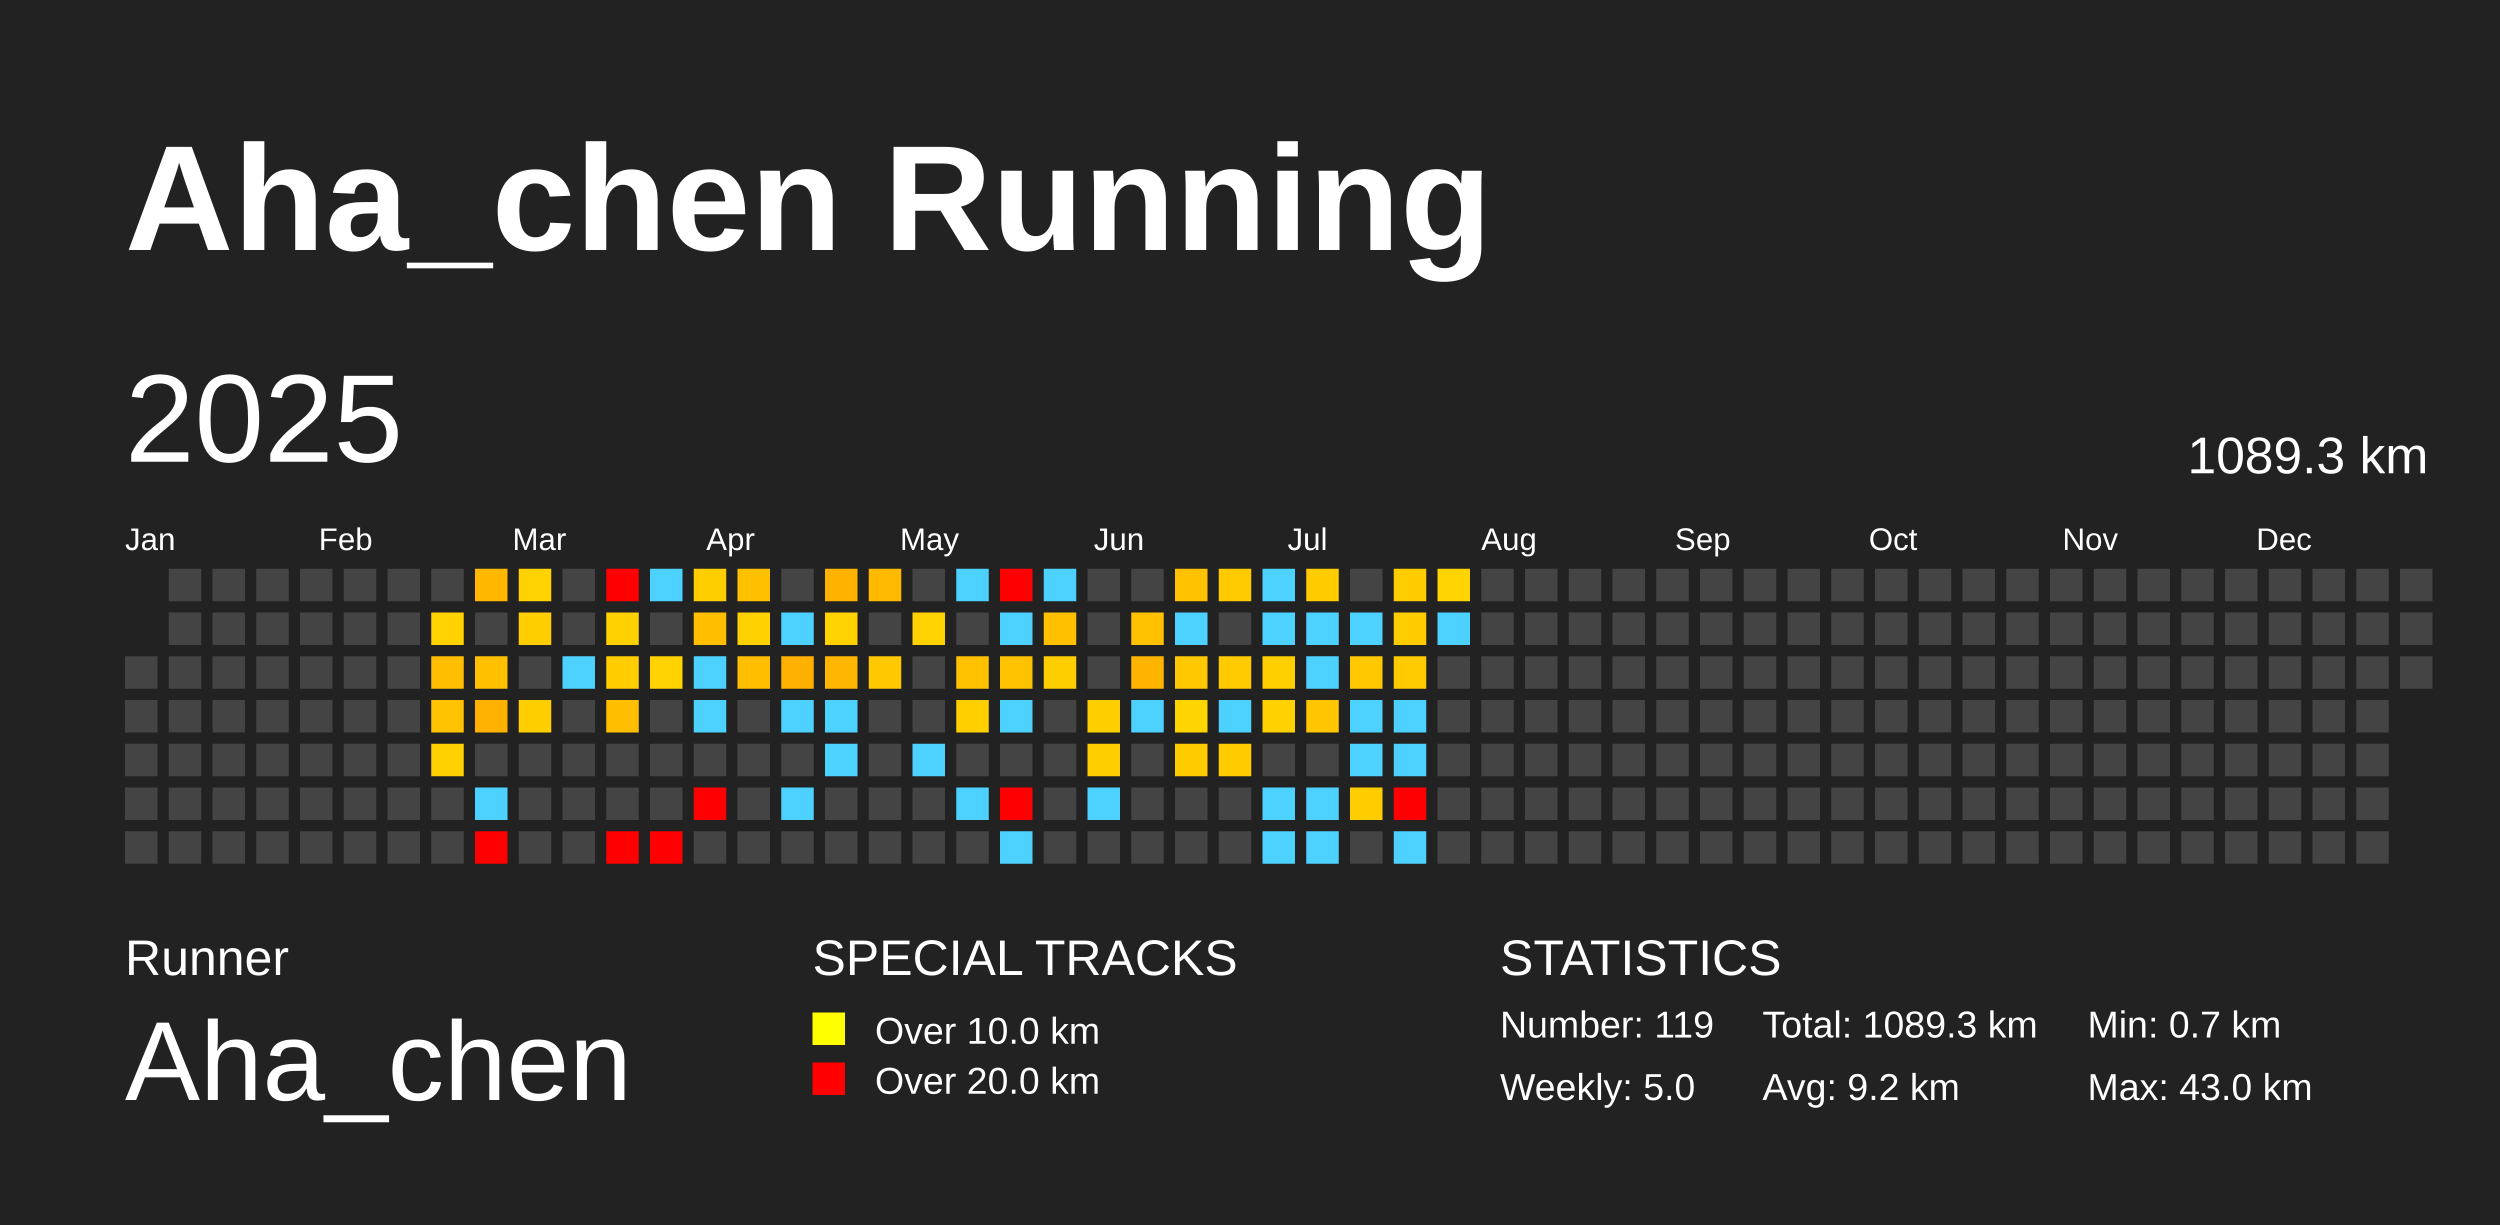
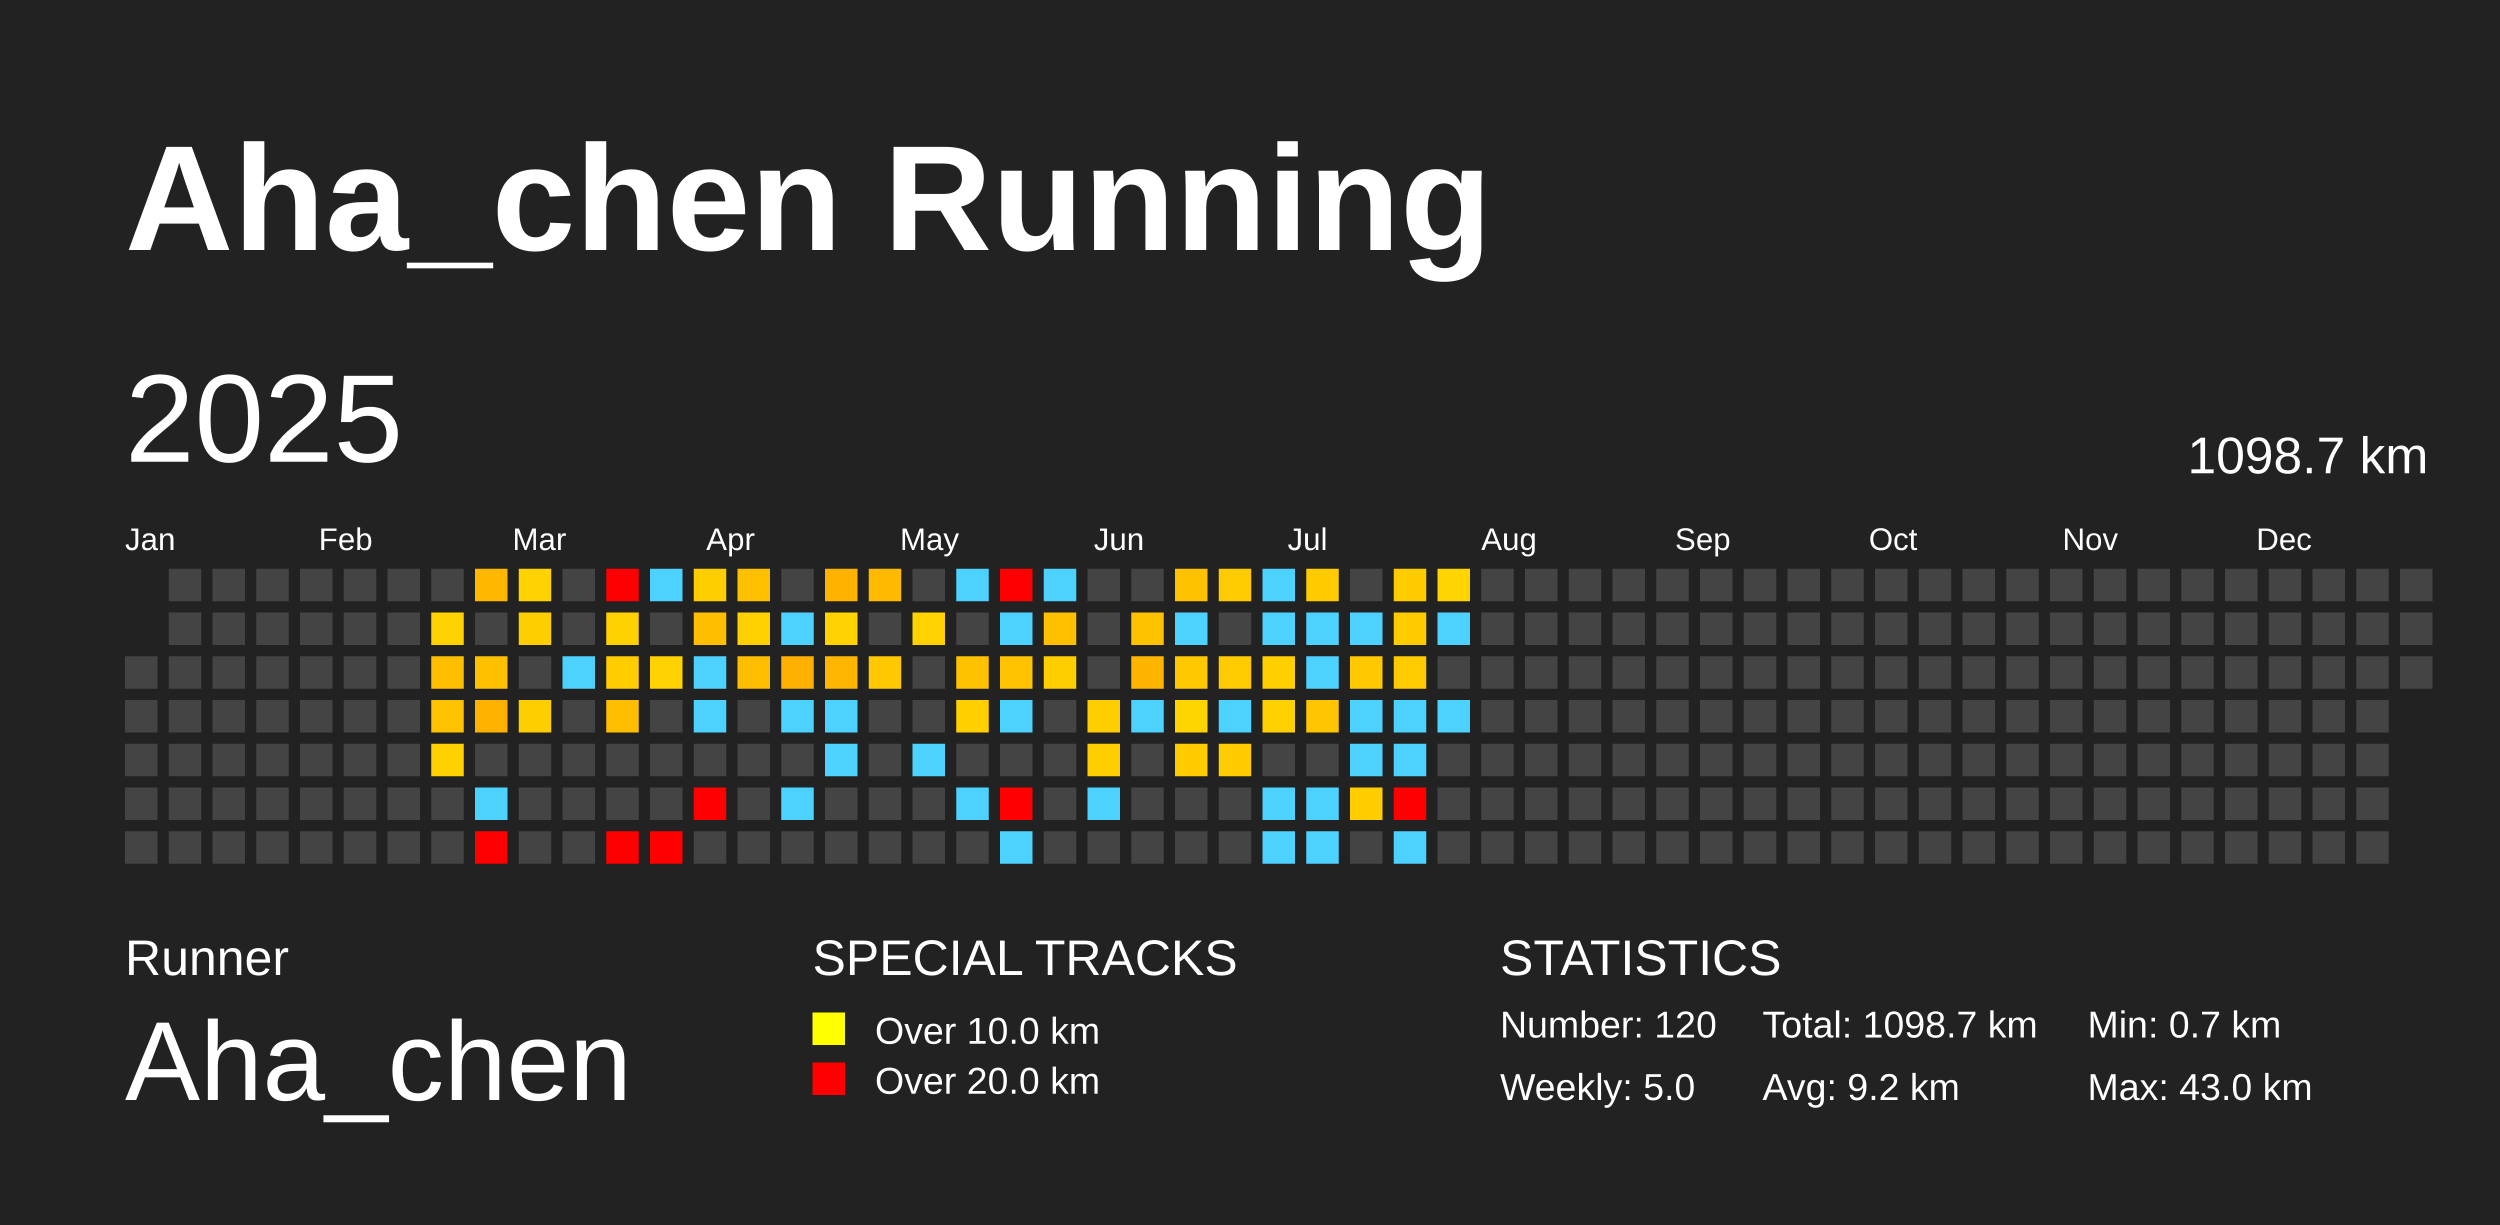
<svg xmlns="http://www.w3.org/2000/svg" baseProfile="full" height="98mm" version="1.1" viewBox="0,0,200,98" width="200mm">
  <defs />
  <rect fill="#222222" height="98" width="200" x="0" y="0" />
  <text fill="#FFFFFF" style="font-size:12px; font-family:Arial; font-weight:bold;" x="10" y="20">Aha_chen Running</text>
  <text fill="#FFFFFF" style="font-size:4px; font-family:Arial" x="10" y="78">Runner</text>
  <text fill="#FFFFFF" style="font-size:9px; font-family:Arial" x="10" y="88">Aha_chen</text>
  <text fill="#FFFFFF" style="font-size:4px; font-family:Arial" x="65" y="78">SPECIAL TRACKS</text>
  <rect fill="yellow" height="2.6" width="2.6" x="65" y="81" />
  <text fill="#FFFFFF" style="font-size:3px; font-family:Arial" x="70" y="83.5">Over 10.0 km</text>
  <rect fill="red" height="2.6" width="2.6" x="65" y="85" />
  <text fill="#FFFFFF" style="font-size:3px; font-family:Arial" x="70" y="87.5">Over 20.0 km</text>
  <text fill="#FFFFFF" style="font-size:4px; font-family:Arial" x="120" y="78">STATISTICS</text>
-   <text fill="#FFFFFF" style="font-size:3px; font-family:Arial" x="120" y="83">Number: 119</text>
+   <text fill="#FFFFFF" style="font-size:3px; font-family:Arial" x="120" y="83">Number: 120</text>
  <text fill="#FFFFFF" style="font-size:3px; font-family:Arial" x="120" y="88">Weekly: 5.0</text>
-   <text fill="#FFFFFF" style="font-size:3px; font-family:Arial" x="141" y="83">Total: 1089.3 km</text>
+   <text fill="#FFFFFF" style="font-size:3px; font-family:Arial" x="141" y="83">Total: 1098.7 km</text>
  <text fill="#FFFFFF" style="font-size:3px; font-family:Arial" x="141" y="88">Avg: 9.2 km</text>
  <text fill="#FFFFFF" style="font-size:3px; font-family:Arial" x="167" y="83">Min: 0.7 km</text>
  <text fill="#FFFFFF" style="font-size:3px; font-family:Arial" x="167" y="88">Max: 43.0 km</text>
  <text dominant-baseline="hanging" fill="#FFFFFF" style="font-size:10.0px; font-family:Arial;" x="10" y="30">2025</text>
-   <text dominant-baseline="hanging" fill="#FFFFFF" style="font-size:4.125px; font-family:Arial;" x="175" y="35">1089.3 km</text>
+   <text dominant-baseline="hanging" fill="#FFFFFF" style="font-size:4.125px; font-family:Arial;" x="175" y="35">1098.7 km</text>
  <text fill="#FFFFFF" style="font-size:2.5px; font-family:Arial" x="10.0" y="44">Jan</text>
  <text fill="#FFFFFF" style="font-size:2.5px; font-family:Arial" x="25.5" y="44">Feb</text>
  <text fill="#FFFFFF" style="font-size:2.5px; font-family:Arial" x="41.0" y="44">Mar</text>
  <text fill="#FFFFFF" style="font-size:2.5px; font-family:Arial" x="56.5" y="44">Apr</text>
  <text fill="#FFFFFF" style="font-size:2.5px; font-family:Arial" x="72.0" y="44">May</text>
  <text fill="#FFFFFF" style="font-size:2.5px; font-family:Arial" x="87.5" y="44">Jun</text>
  <text fill="#FFFFFF" style="font-size:2.5px; font-family:Arial" x="103.0" y="44">Jul</text>
  <text fill="#FFFFFF" style="font-size:2.5px; font-family:Arial" x="118.5" y="44">Aug</text>
  <text fill="#FFFFFF" style="font-size:2.5px; font-family:Arial" x="134.0" y="44">Sep</text>
  <text fill="#FFFFFF" style="font-size:2.5px; font-family:Arial" x="149.5" y="44">Oct</text>
  <text fill="#FFFFFF" style="font-size:2.5px; font-family:Arial" x="165.0" y="44">Nov</text>
  <text fill="#FFFFFF" style="font-size:2.5px; font-family:Arial" x="180.5" y="44">Dec</text>
  <rect fill="#444444" height="2.6" width="2.6" x="10.0" y="52.5" />
  <rect fill="#444444" height="2.6" width="2.6" x="10.0" y="56.0" />
  <rect fill="#444444" height="2.6" width="2.6" x="10.0" y="59.5" />
  <rect fill="#444444" height="2.6" width="2.6" x="10.0" y="63.0" />
  <rect fill="#444444" height="2.6" width="2.6" x="10.0" y="66.5" />
  <rect fill="#444444" height="2.6" width="2.6" x="13.5" y="45.5" />
  <rect fill="#444444" height="2.6" width="2.6" x="13.5" y="49.0" />
  <rect fill="#444444" height="2.6" width="2.6" x="13.5" y="52.5" />
  <rect fill="#444444" height="2.6" width="2.6" x="13.5" y="56.0" />
  <rect fill="#444444" height="2.6" width="2.6" x="13.5" y="59.5" />
  <rect fill="#444444" height="2.6" width="2.6" x="13.5" y="63.0" />
  <rect fill="#444444" height="2.6" width="2.6" x="13.5" y="66.5" />
  <rect fill="#444444" height="2.6" width="2.6" x="17.0" y="45.5" />
  <rect fill="#444444" height="2.6" width="2.6" x="17.0" y="49.0" />
  <rect fill="#444444" height="2.6" width="2.6" x="17.0" y="52.5" />
  <rect fill="#444444" height="2.6" width="2.6" x="17.0" y="56.0" />
  <rect fill="#444444" height="2.6" width="2.6" x="17.0" y="59.5" />
  <rect fill="#444444" height="2.6" width="2.6" x="17.0" y="63.0" />
  <rect fill="#444444" height="2.6" width="2.6" x="17.0" y="66.5" />
  <rect fill="#444444" height="2.6" width="2.6" x="20.5" y="45.5" />
  <rect fill="#444444" height="2.6" width="2.6" x="20.5" y="49.0" />
  <rect fill="#444444" height="2.6" width="2.6" x="20.5" y="52.5" />
  <rect fill="#444444" height="2.6" width="2.6" x="20.5" y="56.0" />
  <rect fill="#444444" height="2.6" width="2.6" x="20.5" y="59.5" />
  <rect fill="#444444" height="2.6" width="2.6" x="20.5" y="63.0" />
  <rect fill="#444444" height="2.6" width="2.6" x="20.5" y="66.5" />
  <rect fill="#444444" height="2.6" width="2.6" x="24.0" y="45.5" />
  <rect fill="#444444" height="2.6" width="2.6" x="24.0" y="49.0" />
  <rect fill="#444444" height="2.6" width="2.6" x="24.0" y="52.5" />
  <rect fill="#444444" height="2.6" width="2.6" x="24.0" y="56.0" />
  <rect fill="#444444" height="2.6" width="2.6" x="24.0" y="59.5" />
  <rect fill="#444444" height="2.6" width="2.6" x="24.0" y="63.0" />
  <rect fill="#444444" height="2.6" width="2.6" x="24.0" y="66.5" />
  <rect fill="#444444" height="2.6" width="2.6" x="27.5" y="45.5" />
  <rect fill="#444444" height="2.6" width="2.6" x="27.5" y="49.0" />
  <rect fill="#444444" height="2.6" width="2.6" x="27.5" y="52.5" />
  <rect fill="#444444" height="2.6" width="2.6" x="27.5" y="56.0" />
  <rect fill="#444444" height="2.6" width="2.6" x="27.5" y="59.5" />
  <rect fill="#444444" height="2.6" width="2.6" x="27.5" y="63.0" />
  <rect fill="#444444" height="2.6" width="2.6" x="27.5" y="66.5" />
  <rect fill="#444444" height="2.6" width="2.6" x="31.0" y="45.5" />
  <rect fill="#444444" height="2.6" width="2.6" x="31.0" y="49.0" />
  <rect fill="#444444" height="2.6" width="2.6" x="31.0" y="52.5" />
  <rect fill="#444444" height="2.6" width="2.6" x="31.0" y="56.0" />
  <rect fill="#444444" height="2.6" width="2.6" x="31.0" y="59.5" />
  <rect fill="#444444" height="2.6" width="2.6" x="31.0" y="63.0" />
  <rect fill="#444444" height="2.6" width="2.6" x="31.0" y="66.5" />
  <rect fill="#444444" height="2.6" width="2.6" x="34.5" y="45.5" />
  <rect fill="#ffd200" height="2.6" width="2.6" x="34.5" y="49.0" />
  <rect fill="#ffbf00" height="2.6" width="2.6" x="34.5" y="52.5" />
  <rect fill="#ffc200" height="2.6" width="2.6" x="34.5" y="56.0" />
  <rect fill="#ffd100" height="2.6" width="2.6" x="34.5" y="59.5" />
  <rect fill="#444444" height="2.6" width="2.6" x="34.5" y="63.0" />
  <rect fill="#444444" height="2.6" width="2.6" x="34.5" y="66.5" />
  <rect fill="#ffb700" height="2.6" width="2.6" x="38.0" y="45.5" />
  <rect fill="#444444" height="2.6" width="2.6" x="38.0" y="49.0" />
  <rect fill="#ffc000" height="2.6" width="2.6" x="38.0" y="52.5" />
  <rect fill="#ffb100" height="2.6" width="2.6" x="38.0" y="56.0" />
  <rect fill="#444444" height="2.6" width="2.6" x="38.0" y="59.5" />
  <rect fill="#4dd2ff" height="2.6" width="2.6" x="38.0" y="63.0" />
  <rect fill="red" height="2.6" width="2.6" x="38.0" y="66.5" />
  <rect fill="#ffd200" height="2.6" width="2.6" x="41.5" y="45.5" />
  <rect fill="#ffce00" height="2.6" width="2.6" x="41.5" y="49.0" />
  <rect fill="#444444" height="2.6" width="2.6" x="41.5" y="52.5" />
  <rect fill="#ffce00" height="2.6" width="2.6" x="41.5" y="56.0" />
  <rect fill="#444444" height="2.6" width="2.6" x="41.5" y="59.5" />
  <rect fill="#444444" height="2.6" width="2.6" x="41.5" y="63.0" />
  <rect fill="#444444" height="2.6" width="2.6" x="41.5" y="66.5" />
  <rect fill="#444444" height="2.6" width="2.6" x="45.0" y="45.5" />
  <rect fill="#444444" height="2.6" width="2.6" x="45.0" y="49.0" />
  <rect fill="#4dd2ff" height="2.6" width="2.6" x="45.0" y="52.5" />
  <rect fill="#444444" height="2.6" width="2.6" x="45.0" y="56.0" />
  <rect fill="#444444" height="2.6" width="2.6" x="45.0" y="59.5" />
  <rect fill="#444444" height="2.6" width="2.6" x="45.0" y="63.0" />
  <rect fill="#444444" height="2.6" width="2.6" x="45.0" y="66.5" />
  <rect fill="red" height="2.6" width="2.6" x="48.5" y="45.5" />
  <rect fill="#ffd100" height="2.6" width="2.6" x="48.5" y="49.0" />
  <rect fill="#ffcd00" height="2.6" width="2.6" x="48.5" y="52.5" />
  <rect fill="#ffbf00" height="2.6" width="2.6" x="48.5" y="56.0" />
  <rect fill="#444444" height="2.6" width="2.6" x="48.5" y="59.5" />
  <rect fill="#444444" height="2.6" width="2.6" x="48.5" y="63.0" />
  <rect fill="red" height="2.6" width="2.6" x="48.5" y="66.5" />
  <rect fill="#4dd2ff" height="2.6" width="2.6" x="52.0" y="45.5" />
  <rect fill="#444444" height="2.6" width="2.6" x="52.0" y="49.0" />
  <rect fill="#ffd200" height="2.6" width="2.6" x="52.0" y="52.5" />
  <rect fill="#444444" height="2.6" width="2.6" x="52.0" y="56.0" />
  <rect fill="#444444" height="2.6" width="2.6" x="52.0" y="59.5" />
  <rect fill="#444444" height="2.6" width="2.6" x="52.0" y="63.0" />
  <rect fill="red" height="2.6" width="2.6" x="52.0" y="66.5" />
  <rect fill="#ffce00" height="2.6" width="2.6" x="55.5" y="45.5" />
  <rect fill="#ffbf00" height="2.6" width="2.6" x="55.5" y="49.0" />
  <rect fill="#4dd2ff" height="2.6" width="2.6" x="55.5" y="52.5" />
  <rect fill="#4dd2ff" height="2.6" width="2.6" x="55.5" y="56.0" />
  <rect fill="#444444" height="2.6" width="2.6" x="55.5" y="59.5" />
  <rect fill="red" height="2.6" width="2.6" x="55.5" y="63.0" />
  <rect fill="#444444" height="2.6" width="2.6" x="55.5" y="66.5" />
  <rect fill="#ffc000" height="2.6" width="2.6" x="59.0" y="45.5" />
  <rect fill="#ffd100" height="2.6" width="2.6" x="59.0" y="49.0" />
  <rect fill="#ffbe00" height="2.6" width="2.6" x="59.0" y="52.5" />
  <rect fill="#444444" height="2.6" width="2.6" x="59.0" y="56.0" />
  <rect fill="#444444" height="2.6" width="2.6" x="59.0" y="59.5" />
  <rect fill="#444444" height="2.6" width="2.6" x="59.0" y="63.0" />
  <rect fill="#444444" height="2.6" width="2.6" x="59.0" y="66.5" />
  <rect fill="#444444" height="2.6" width="2.6" x="62.5" y="45.5" />
  <rect fill="#4dd2ff" height="2.6" width="2.6" x="62.5" y="49.0" />
  <rect fill="#ffb000" height="2.6" width="2.6" x="62.5" y="52.5" />
  <rect fill="#4dd2ff" height="2.6" width="2.6" x="62.5" y="56.0" />
  <rect fill="#444444" height="2.6" width="2.6" x="62.5" y="59.5" />
  <rect fill="#4dd2ff" height="2.6" width="2.6" x="62.5" y="63.0" />
  <rect fill="#444444" height="2.6" width="2.6" x="62.5" y="66.5" />
  <rect fill="#ffb300" height="2.6" width="2.6" x="66.0" y="45.5" />
  <rect fill="#ffd200" height="2.6" width="2.6" x="66.0" y="49.0" />
  <rect fill="#ffb600" height="2.6" width="2.6" x="66.0" y="52.5" />
  <rect fill="#4dd2ff" height="2.6" width="2.6" x="66.0" y="56.0" />
  <rect fill="#4dd2ff" height="2.6" width="2.6" x="66.0" y="59.5" />
  <rect fill="#444444" height="2.6" width="2.6" x="66.0" y="63.0" />
  <rect fill="#444444" height="2.6" width="2.6" x="66.0" y="66.5" />
  <rect fill="#ffba00" height="2.6" width="2.6" x="69.5" y="45.5" />
  <rect fill="#444444" height="2.6" width="2.6" x="69.5" y="49.0" />
  <rect fill="#ffc800" height="2.6" width="2.6" x="69.5" y="52.5" />
  <rect fill="#444444" height="2.6" width="2.6" x="69.5" y="56.0" />
  <rect fill="#444444" height="2.6" width="2.6" x="69.5" y="59.5" />
  <rect fill="#444444" height="2.6" width="2.6" x="69.5" y="63.0" />
  <rect fill="#444444" height="2.6" width="2.6" x="69.5" y="66.5" />
  <rect fill="#444444" height="2.6" width="2.6" x="73.0" y="45.5" />
  <rect fill="#ffd200" height="2.6" width="2.6" x="73.0" y="49.0" />
  <rect fill="#444444" height="2.6" width="2.6" x="73.0" y="52.5" />
  <rect fill="#444444" height="2.6" width="2.6" x="73.0" y="56.0" />
  <rect fill="#4dd2ff" height="2.6" width="2.6" x="73.0" y="59.5" />
  <rect fill="#444444" height="2.6" width="2.6" x="73.0" y="63.0" />
  <rect fill="#444444" height="2.6" width="2.6" x="73.0" y="66.5" />
  <rect fill="#4dd2ff" height="2.6" width="2.6" x="76.5" y="45.5" />
  <rect fill="#444444" height="2.6" width="2.6" x="76.5" y="49.0" />
  <rect fill="#ffc100" height="2.6" width="2.6" x="76.5" y="52.5" />
  <rect fill="#ffcf00" height="2.6" width="2.6" x="76.5" y="56.0" />
  <rect fill="#444444" height="2.6" width="2.6" x="76.5" y="59.5" />
  <rect fill="#4dd2ff" height="2.6" width="2.6" x="76.5" y="63.0" />
  <rect fill="#444444" height="2.6" width="2.6" x="76.5" y="66.5" />
  <rect fill="red" height="2.6" width="2.6" x="80.0" y="45.5" />
  <rect fill="#4dd2ff" height="2.6" width="2.6" x="80.0" y="49.0" />
  <rect fill="#ffc200" height="2.6" width="2.6" x="80.0" y="52.5" />
  <rect fill="#4dd2ff" height="2.6" width="2.6" x="80.0" y="56.0" />
  <rect fill="#444444" height="2.6" width="2.6" x="80.0" y="59.5" />
  <rect fill="red" height="2.6" width="2.6" x="80.0" y="63.0" />
  <rect fill="#4dd2ff" height="2.6" width="2.6" x="80.0" y="66.5" />
  <rect fill="#4dd2ff" height="2.6" width="2.6" x="83.5" y="45.5" />
  <rect fill="#ffc000" height="2.6" width="2.6" x="83.5" y="49.0" />
  <rect fill="#ffce00" height="2.6" width="2.6" x="83.5" y="52.5" />
  <rect fill="#444444" height="2.6" width="2.6" x="83.5" y="56.0" />
  <rect fill="#444444" height="2.6" width="2.6" x="83.5" y="59.5" />
  <rect fill="#444444" height="2.6" width="2.6" x="83.5" y="63.0" />
  <rect fill="#444444" height="2.6" width="2.6" x="83.5" y="66.5" />
  <rect fill="#444444" height="2.6" width="2.6" x="87.0" y="45.5" />
  <rect fill="#444444" height="2.6" width="2.6" x="87.0" y="49.0" />
  <rect fill="#444444" height="2.6" width="2.6" x="87.0" y="52.5" />
  <rect fill="#ffce00" height="2.6" width="2.6" x="87.0" y="56.0" />
  <rect fill="#ffce00" height="2.6" width="2.6" x="87.0" y="59.5" />
  <rect fill="#4dd2ff" height="2.6" width="2.6" x="87.0" y="63.0" />
  <rect fill="#444444" height="2.6" width="2.6" x="87.0" y="66.5" />
  <rect fill="#444444" height="2.6" width="2.6" x="90.5" y="45.5" />
  <rect fill="#ffc100" height="2.6" width="2.6" x="90.5" y="49.0" />
  <rect fill="#ffb500" height="2.6" width="2.6" x="90.5" y="52.5" />
  <rect fill="#4dd2ff" height="2.6" width="2.6" x="90.5" y="56.0" />
  <rect fill="#444444" height="2.6" width="2.6" x="90.5" y="59.5" />
  <rect fill="#444444" height="2.6" width="2.6" x="90.5" y="63.0" />
  <rect fill="#444444" height="2.6" width="2.6" x="90.5" y="66.5" />
  <rect fill="#ffc100" height="2.6" width="2.6" x="94.0" y="45.5" />
  <rect fill="#4dd2ff" height="2.6" width="2.6" x="94.0" y="49.0" />
  <rect fill="#ffc800" height="2.6" width="2.6" x="94.0" y="52.5" />
  <rect fill="#ffd500" height="2.6" width="2.6" x="94.0" y="56.0" />
  <rect fill="#ffcc00" height="2.6" width="2.6" x="94.0" y="59.5" />
  <rect fill="#444444" height="2.6" width="2.6" x="94.0" y="63.0" />
  <rect fill="#444444" height="2.6" width="2.6" x="94.0" y="66.5" />
  <rect fill="#ffca00" height="2.6" width="2.6" x="97.5" y="45.5" />
  <rect fill="#444444" height="2.6" width="2.6" x="97.5" y="49.0" />
  <rect fill="#ffca00" height="2.6" width="2.6" x="97.5" y="52.5" />
  <rect fill="#4dd2ff" height="2.6" width="2.6" x="97.5" y="56.0" />
  <rect fill="#ffcc00" height="2.6" width="2.6" x="97.5" y="59.5" />
  <rect fill="#444444" height="2.6" width="2.6" x="97.5" y="63.0" />
  <rect fill="#444444" height="2.6" width="2.6" x="97.5" y="66.5" />
  <rect fill="#4dd2ff" height="2.6" width="2.6" x="101.0" y="45.5" />
  <rect fill="#4dd2ff" height="2.6" width="2.6" x="101.0" y="49.0" />
  <rect fill="#ffcf00" height="2.6" width="2.6" x="101.0" y="52.5" />
  <rect fill="#ffd100" height="2.6" width="2.6" x="101.0" y="56.0" />
  <rect fill="#444444" height="2.6" width="2.6" x="101.0" y="59.5" />
  <rect fill="#4dd2ff" height="2.6" width="2.6" x="101.0" y="63.0" />
  <rect fill="#4dd2ff" height="2.6" width="2.6" x="101.0" y="66.5" />
  <rect fill="#ffcc00" height="2.6" width="2.6" x="104.5" y="45.5" />
  <rect fill="#4dd2ff" height="2.6" width="2.6" x="104.5" y="49.0" />
  <rect fill="#4dd2ff" height="2.6" width="2.6" x="104.5" y="52.5" />
  <rect fill="#ffc500" height="2.6" width="2.6" x="104.5" y="56.0" />
  <rect fill="#444444" height="2.6" width="2.6" x="104.5" y="59.5" />
  <rect fill="#4dd2ff" height="2.6" width="2.6" x="104.5" y="63.0" />
  <rect fill="#4dd2ff" height="2.6" width="2.6" x="104.5" y="66.5" />
  <rect fill="#444444" height="2.6" width="2.6" x="108.0" y="45.5" />
  <rect fill="#4dd2ff" height="2.6" width="2.6" x="108.0" y="49.0" />
  <rect fill="#ffc800" height="2.6" width="2.6" x="108.0" y="52.5" />
  <rect fill="#4dd2ff" height="2.6" width="2.6" x="108.0" y="56.0" />
  <rect fill="#4dd2ff" height="2.6" width="2.6" x="108.0" y="59.5" />
  <rect fill="#ffcd00" height="2.6" width="2.6" x="108.0" y="63.0" />
  <rect fill="#444444" height="2.6" width="2.6" x="108.0" y="66.5" />
  <rect fill="#ffcc00" height="2.6" width="2.6" x="111.5" y="45.5" />
  <rect fill="#ffcc00" height="2.6" width="2.6" x="111.5" y="49.0" />
  <rect fill="#ffca00" height="2.6" width="2.6" x="111.5" y="52.5" />
  <rect fill="#4dd2ff" height="2.6" width="2.6" x="111.5" y="56.0" />
  <rect fill="#4dd2ff" height="2.6" width="2.6" x="111.5" y="59.5" />
  <rect fill="red" height="2.6" width="2.6" x="111.5" y="63.0" />
  <rect fill="#4dd2ff" height="2.6" width="2.6" x="111.5" y="66.5" />
  <rect fill="#ffd400" height="2.6" width="2.6" x="115.0" y="45.5" />
  <rect fill="#4dd2ff" height="2.6" width="2.6" x="115.0" y="49.0" />
  <rect fill="#444444" height="2.6" width="2.6" x="115.0" y="52.5" />
-   <rect fill="#444444" height="2.6" width="2.6" x="115.0" y="56.0" />
+   <rect fill="#4dd2ff" height="2.6" width="2.6" x="115.0" y="56.0" />
  <rect fill="#444444" height="2.6" width="2.6" x="115.0" y="59.5" />
  <rect fill="#444444" height="2.6" width="2.6" x="115.0" y="63.0" />
  <rect fill="#444444" height="2.6" width="2.6" x="115.0" y="66.5" />
  <rect fill="#444444" height="2.6" width="2.6" x="118.5" y="45.5" />
  <rect fill="#444444" height="2.6" width="2.6" x="118.5" y="49.0" />
  <rect fill="#444444" height="2.6" width="2.6" x="118.5" y="52.5" />
  <rect fill="#444444" height="2.6" width="2.6" x="118.5" y="56.0" />
  <rect fill="#444444" height="2.6" width="2.6" x="118.5" y="59.5" />
  <rect fill="#444444" height="2.6" width="2.6" x="118.5" y="63.0" />
  <rect fill="#444444" height="2.6" width="2.6" x="118.5" y="66.5" />
  <rect fill="#444444" height="2.6" width="2.6" x="122.0" y="45.5" />
  <rect fill="#444444" height="2.6" width="2.6" x="122.0" y="49.0" />
  <rect fill="#444444" height="2.6" width="2.6" x="122.0" y="52.5" />
  <rect fill="#444444" height="2.6" width="2.6" x="122.0" y="56.0" />
  <rect fill="#444444" height="2.6" width="2.6" x="122.0" y="59.5" />
  <rect fill="#444444" height="2.6" width="2.6" x="122.0" y="63.0" />
  <rect fill="#444444" height="2.6" width="2.6" x="122.0" y="66.5" />
  <rect fill="#444444" height="2.6" width="2.6" x="125.5" y="45.5" />
  <rect fill="#444444" height="2.6" width="2.6" x="125.5" y="49.0" />
  <rect fill="#444444" height="2.6" width="2.6" x="125.5" y="52.5" />
  <rect fill="#444444" height="2.6" width="2.6" x="125.5" y="56.0" />
  <rect fill="#444444" height="2.6" width="2.6" x="125.5" y="59.5" />
  <rect fill="#444444" height="2.6" width="2.6" x="125.5" y="63.0" />
  <rect fill="#444444" height="2.6" width="2.6" x="125.5" y="66.5" />
  <rect fill="#444444" height="2.6" width="2.6" x="129.0" y="45.5" />
  <rect fill="#444444" height="2.6" width="2.6" x="129.0" y="49.0" />
  <rect fill="#444444" height="2.6" width="2.6" x="129.0" y="52.5" />
  <rect fill="#444444" height="2.6" width="2.6" x="129.0" y="56.0" />
  <rect fill="#444444" height="2.6" width="2.6" x="129.0" y="59.5" />
  <rect fill="#444444" height="2.6" width="2.6" x="129.0" y="63.0" />
  <rect fill="#444444" height="2.6" width="2.6" x="129.0" y="66.5" />
  <rect fill="#444444" height="2.6" width="2.6" x="132.5" y="45.5" />
  <rect fill="#444444" height="2.6" width="2.6" x="132.5" y="49.0" />
  <rect fill="#444444" height="2.6" width="2.6" x="132.5" y="52.5" />
  <rect fill="#444444" height="2.6" width="2.6" x="132.5" y="56.0" />
  <rect fill="#444444" height="2.6" width="2.6" x="132.5" y="59.5" />
  <rect fill="#444444" height="2.6" width="2.6" x="132.5" y="63.0" />
  <rect fill="#444444" height="2.6" width="2.6" x="132.5" y="66.5" />
  <rect fill="#444444" height="2.6" width="2.6" x="136.0" y="45.5" />
  <rect fill="#444444" height="2.6" width="2.6" x="136.0" y="49.0" />
  <rect fill="#444444" height="2.6" width="2.6" x="136.0" y="52.5" />
  <rect fill="#444444" height="2.6" width="2.6" x="136.0" y="56.0" />
  <rect fill="#444444" height="2.6" width="2.6" x="136.0" y="59.5" />
  <rect fill="#444444" height="2.6" width="2.6" x="136.0" y="63.0" />
  <rect fill="#444444" height="2.6" width="2.6" x="136.0" y="66.5" />
  <rect fill="#444444" height="2.6" width="2.6" x="139.5" y="45.5" />
  <rect fill="#444444" height="2.6" width="2.6" x="139.5" y="49.0" />
  <rect fill="#444444" height="2.6" width="2.6" x="139.5" y="52.5" />
  <rect fill="#444444" height="2.6" width="2.6" x="139.5" y="56.0" />
  <rect fill="#444444" height="2.6" width="2.6" x="139.5" y="59.5" />
  <rect fill="#444444" height="2.6" width="2.6" x="139.5" y="63.0" />
  <rect fill="#444444" height="2.6" width="2.6" x="139.5" y="66.5" />
  <rect fill="#444444" height="2.6" width="2.6" x="143.0" y="45.5" />
  <rect fill="#444444" height="2.6" width="2.6" x="143.0" y="49.0" />
  <rect fill="#444444" height="2.6" width="2.6" x="143.0" y="52.5" />
  <rect fill="#444444" height="2.6" width="2.6" x="143.0" y="56.0" />
  <rect fill="#444444" height="2.6" width="2.6" x="143.0" y="59.5" />
  <rect fill="#444444" height="2.6" width="2.6" x="143.0" y="63.0" />
  <rect fill="#444444" height="2.6" width="2.6" x="143.0" y="66.5" />
  <rect fill="#444444" height="2.6" width="2.6" x="146.5" y="45.5" />
  <rect fill="#444444" height="2.6" width="2.6" x="146.5" y="49.0" />
  <rect fill="#444444" height="2.6" width="2.6" x="146.5" y="52.5" />
  <rect fill="#444444" height="2.6" width="2.6" x="146.5" y="56.0" />
  <rect fill="#444444" height="2.6" width="2.6" x="146.5" y="59.5" />
  <rect fill="#444444" height="2.6" width="2.6" x="146.5" y="63.0" />
  <rect fill="#444444" height="2.6" width="2.6" x="146.5" y="66.5" />
  <rect fill="#444444" height="2.6" width="2.6" x="150.0" y="45.5" />
  <rect fill="#444444" height="2.6" width="2.6" x="150.0" y="49.0" />
  <rect fill="#444444" height="2.6" width="2.6" x="150.0" y="52.5" />
  <rect fill="#444444" height="2.6" width="2.6" x="150.0" y="56.0" />
  <rect fill="#444444" height="2.6" width="2.6" x="150.0" y="59.5" />
  <rect fill="#444444" height="2.6" width="2.6" x="150.0" y="63.0" />
  <rect fill="#444444" height="2.6" width="2.6" x="150.0" y="66.5" />
  <rect fill="#444444" height="2.6" width="2.6" x="153.5" y="45.5" />
  <rect fill="#444444" height="2.6" width="2.6" x="153.5" y="49.0" />
  <rect fill="#444444" height="2.6" width="2.6" x="153.5" y="52.5" />
  <rect fill="#444444" height="2.6" width="2.6" x="153.5" y="56.0" />
  <rect fill="#444444" height="2.6" width="2.6" x="153.5" y="59.5" />
  <rect fill="#444444" height="2.6" width="2.6" x="153.5" y="63.0" />
  <rect fill="#444444" height="2.6" width="2.6" x="153.5" y="66.5" />
  <rect fill="#444444" height="2.6" width="2.6" x="157.0" y="45.5" />
  <rect fill="#444444" height="2.6" width="2.6" x="157.0" y="49.0" />
  <rect fill="#444444" height="2.6" width="2.6" x="157.0" y="52.5" />
  <rect fill="#444444" height="2.6" width="2.6" x="157.0" y="56.0" />
  <rect fill="#444444" height="2.6" width="2.6" x="157.0" y="59.5" />
  <rect fill="#444444" height="2.6" width="2.6" x="157.0" y="63.0" />
  <rect fill="#444444" height="2.6" width="2.6" x="157.0" y="66.5" />
  <rect fill="#444444" height="2.6" width="2.6" x="160.5" y="45.5" />
  <rect fill="#444444" height="2.6" width="2.6" x="160.5" y="49.0" />
  <rect fill="#444444" height="2.6" width="2.6" x="160.5" y="52.5" />
  <rect fill="#444444" height="2.6" width="2.6" x="160.5" y="56.0" />
  <rect fill="#444444" height="2.6" width="2.6" x="160.5" y="59.5" />
  <rect fill="#444444" height="2.6" width="2.6" x="160.5" y="63.0" />
  <rect fill="#444444" height="2.6" width="2.6" x="160.5" y="66.5" />
  <rect fill="#444444" height="2.6" width="2.6" x="164.0" y="45.5" />
  <rect fill="#444444" height="2.6" width="2.6" x="164.0" y="49.0" />
  <rect fill="#444444" height="2.6" width="2.6" x="164.0" y="52.5" />
  <rect fill="#444444" height="2.6" width="2.6" x="164.0" y="56.0" />
  <rect fill="#444444" height="2.6" width="2.6" x="164.0" y="59.5" />
  <rect fill="#444444" height="2.6" width="2.6" x="164.0" y="63.0" />
  <rect fill="#444444" height="2.6" width="2.6" x="164.0" y="66.5" />
  <rect fill="#444444" height="2.6" width="2.6" x="167.5" y="45.5" />
  <rect fill="#444444" height="2.6" width="2.6" x="167.5" y="49.0" />
  <rect fill="#444444" height="2.6" width="2.6" x="167.5" y="52.5" />
  <rect fill="#444444" height="2.6" width="2.6" x="167.5" y="56.0" />
  <rect fill="#444444" height="2.6" width="2.6" x="167.5" y="59.5" />
  <rect fill="#444444" height="2.6" width="2.6" x="167.5" y="63.0" />
  <rect fill="#444444" height="2.6" width="2.6" x="167.5" y="66.5" />
  <rect fill="#444444" height="2.6" width="2.6" x="171.0" y="45.5" />
  <rect fill="#444444" height="2.6" width="2.6" x="171.0" y="49.0" />
  <rect fill="#444444" height="2.6" width="2.6" x="171.0" y="52.5" />
  <rect fill="#444444" height="2.6" width="2.6" x="171.0" y="56.0" />
  <rect fill="#444444" height="2.6" width="2.6" x="171.0" y="59.5" />
  <rect fill="#444444" height="2.6" width="2.6" x="171.0" y="63.0" />
  <rect fill="#444444" height="2.6" width="2.6" x="171.0" y="66.5" />
  <rect fill="#444444" height="2.6" width="2.6" x="174.5" y="45.5" />
  <rect fill="#444444" height="2.6" width="2.6" x="174.5" y="49.0" />
  <rect fill="#444444" height="2.6" width="2.6" x="174.5" y="52.5" />
  <rect fill="#444444" height="2.6" width="2.6" x="174.5" y="56.0" />
  <rect fill="#444444" height="2.6" width="2.6" x="174.5" y="59.5" />
  <rect fill="#444444" height="2.6" width="2.6" x="174.5" y="63.0" />
  <rect fill="#444444" height="2.6" width="2.6" x="174.5" y="66.5" />
  <rect fill="#444444" height="2.6" width="2.6" x="178.0" y="45.5" />
  <rect fill="#444444" height="2.6" width="2.6" x="178.0" y="49.0" />
  <rect fill="#444444" height="2.6" width="2.6" x="178.0" y="52.5" />
  <rect fill="#444444" height="2.6" width="2.6" x="178.0" y="56.0" />
  <rect fill="#444444" height="2.6" width="2.6" x="178.0" y="59.5" />
  <rect fill="#444444" height="2.6" width="2.6" x="178.0" y="63.0" />
  <rect fill="#444444" height="2.6" width="2.6" x="178.0" y="66.5" />
  <rect fill="#444444" height="2.6" width="2.6" x="181.5" y="45.5" />
  <rect fill="#444444" height="2.6" width="2.6" x="181.5" y="49.0" />
  <rect fill="#444444" height="2.6" width="2.6" x="181.5" y="52.5" />
  <rect fill="#444444" height="2.6" width="2.6" x="181.5" y="56.0" />
  <rect fill="#444444" height="2.6" width="2.6" x="181.5" y="59.5" />
  <rect fill="#444444" height="2.6" width="2.6" x="181.5" y="63.0" />
  <rect fill="#444444" height="2.6" width="2.6" x="181.5" y="66.5" />
  <rect fill="#444444" height="2.6" width="2.6" x="185.0" y="45.5" />
  <rect fill="#444444" height="2.6" width="2.6" x="185.0" y="49.0" />
  <rect fill="#444444" height="2.6" width="2.6" x="185.0" y="52.5" />
  <rect fill="#444444" height="2.6" width="2.6" x="185.0" y="56.0" />
  <rect fill="#444444" height="2.6" width="2.6" x="185.0" y="59.5" />
  <rect fill="#444444" height="2.6" width="2.6" x="185.0" y="63.0" />
  <rect fill="#444444" height="2.6" width="2.6" x="185.0" y="66.5" />
  <rect fill="#444444" height="2.6" width="2.6" x="188.5" y="45.5" />
  <rect fill="#444444" height="2.6" width="2.6" x="188.5" y="49.0" />
  <rect fill="#444444" height="2.6" width="2.6" x="188.5" y="52.5" />
  <rect fill="#444444" height="2.6" width="2.6" x="188.5" y="56.0" />
  <rect fill="#444444" height="2.6" width="2.6" x="188.5" y="59.5" />
  <rect fill="#444444" height="2.6" width="2.6" x="188.5" y="63.0" />
  <rect fill="#444444" height="2.6" width="2.6" x="188.5" y="66.5" />
  <rect fill="#444444" height="2.6" width="2.6" x="192.0" y="45.5" />
  <rect fill="#444444" height="2.6" width="2.6" x="192.0" y="49.0" />
  <rect fill="#444444" height="2.6" width="2.6" x="192.0" y="52.5" />
</svg>
